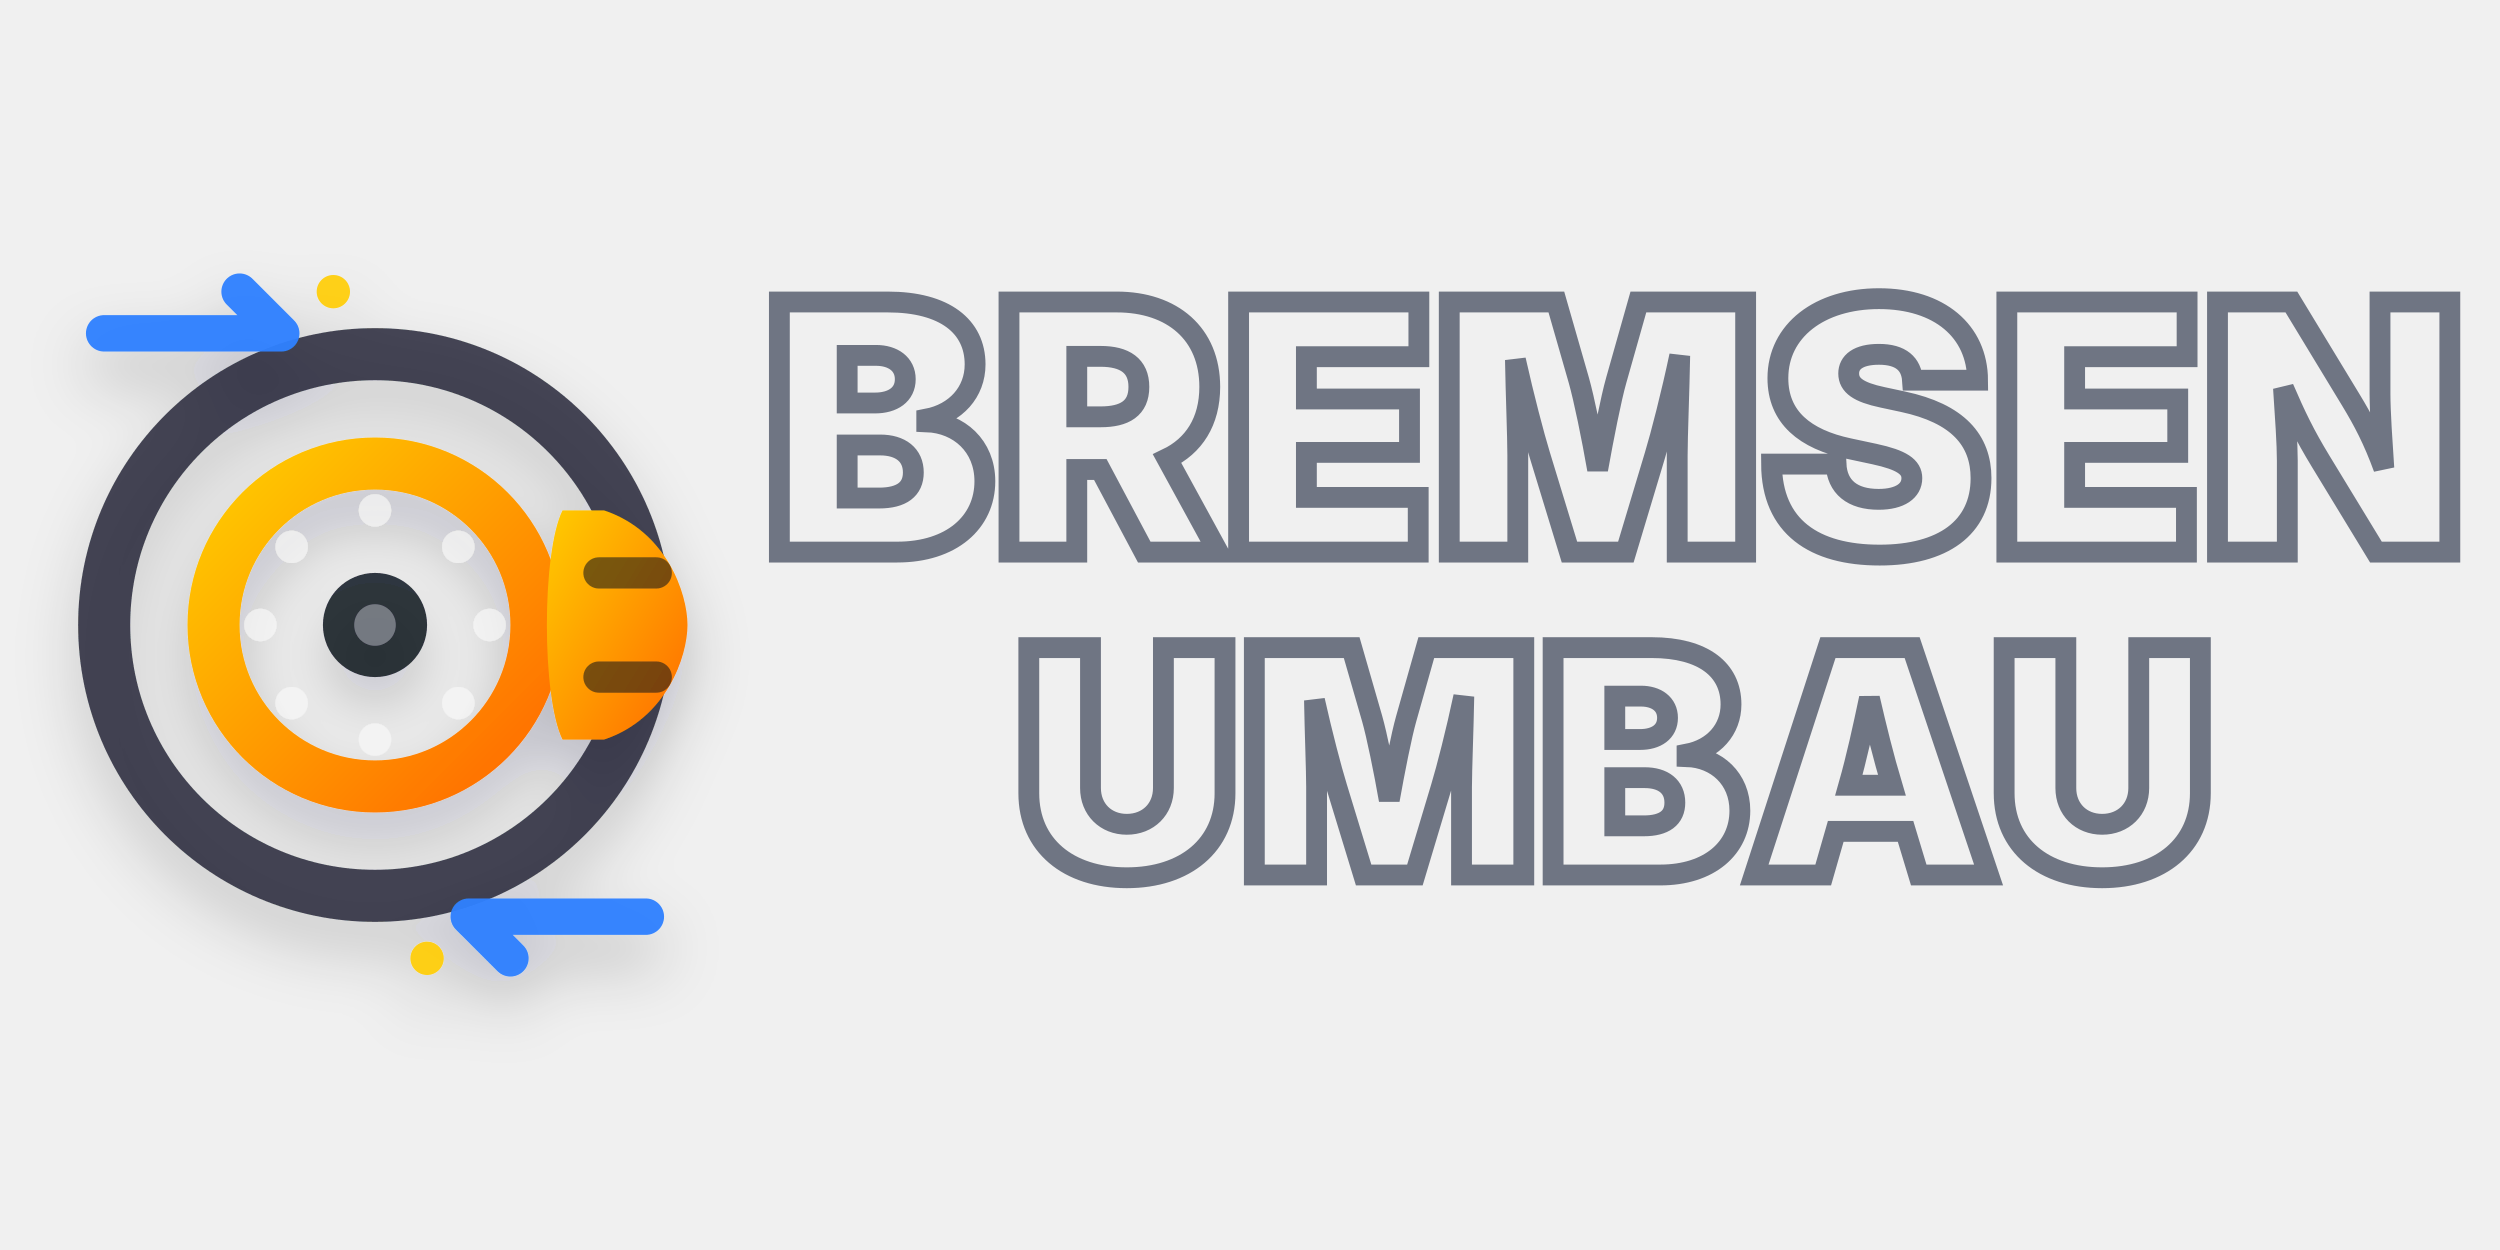
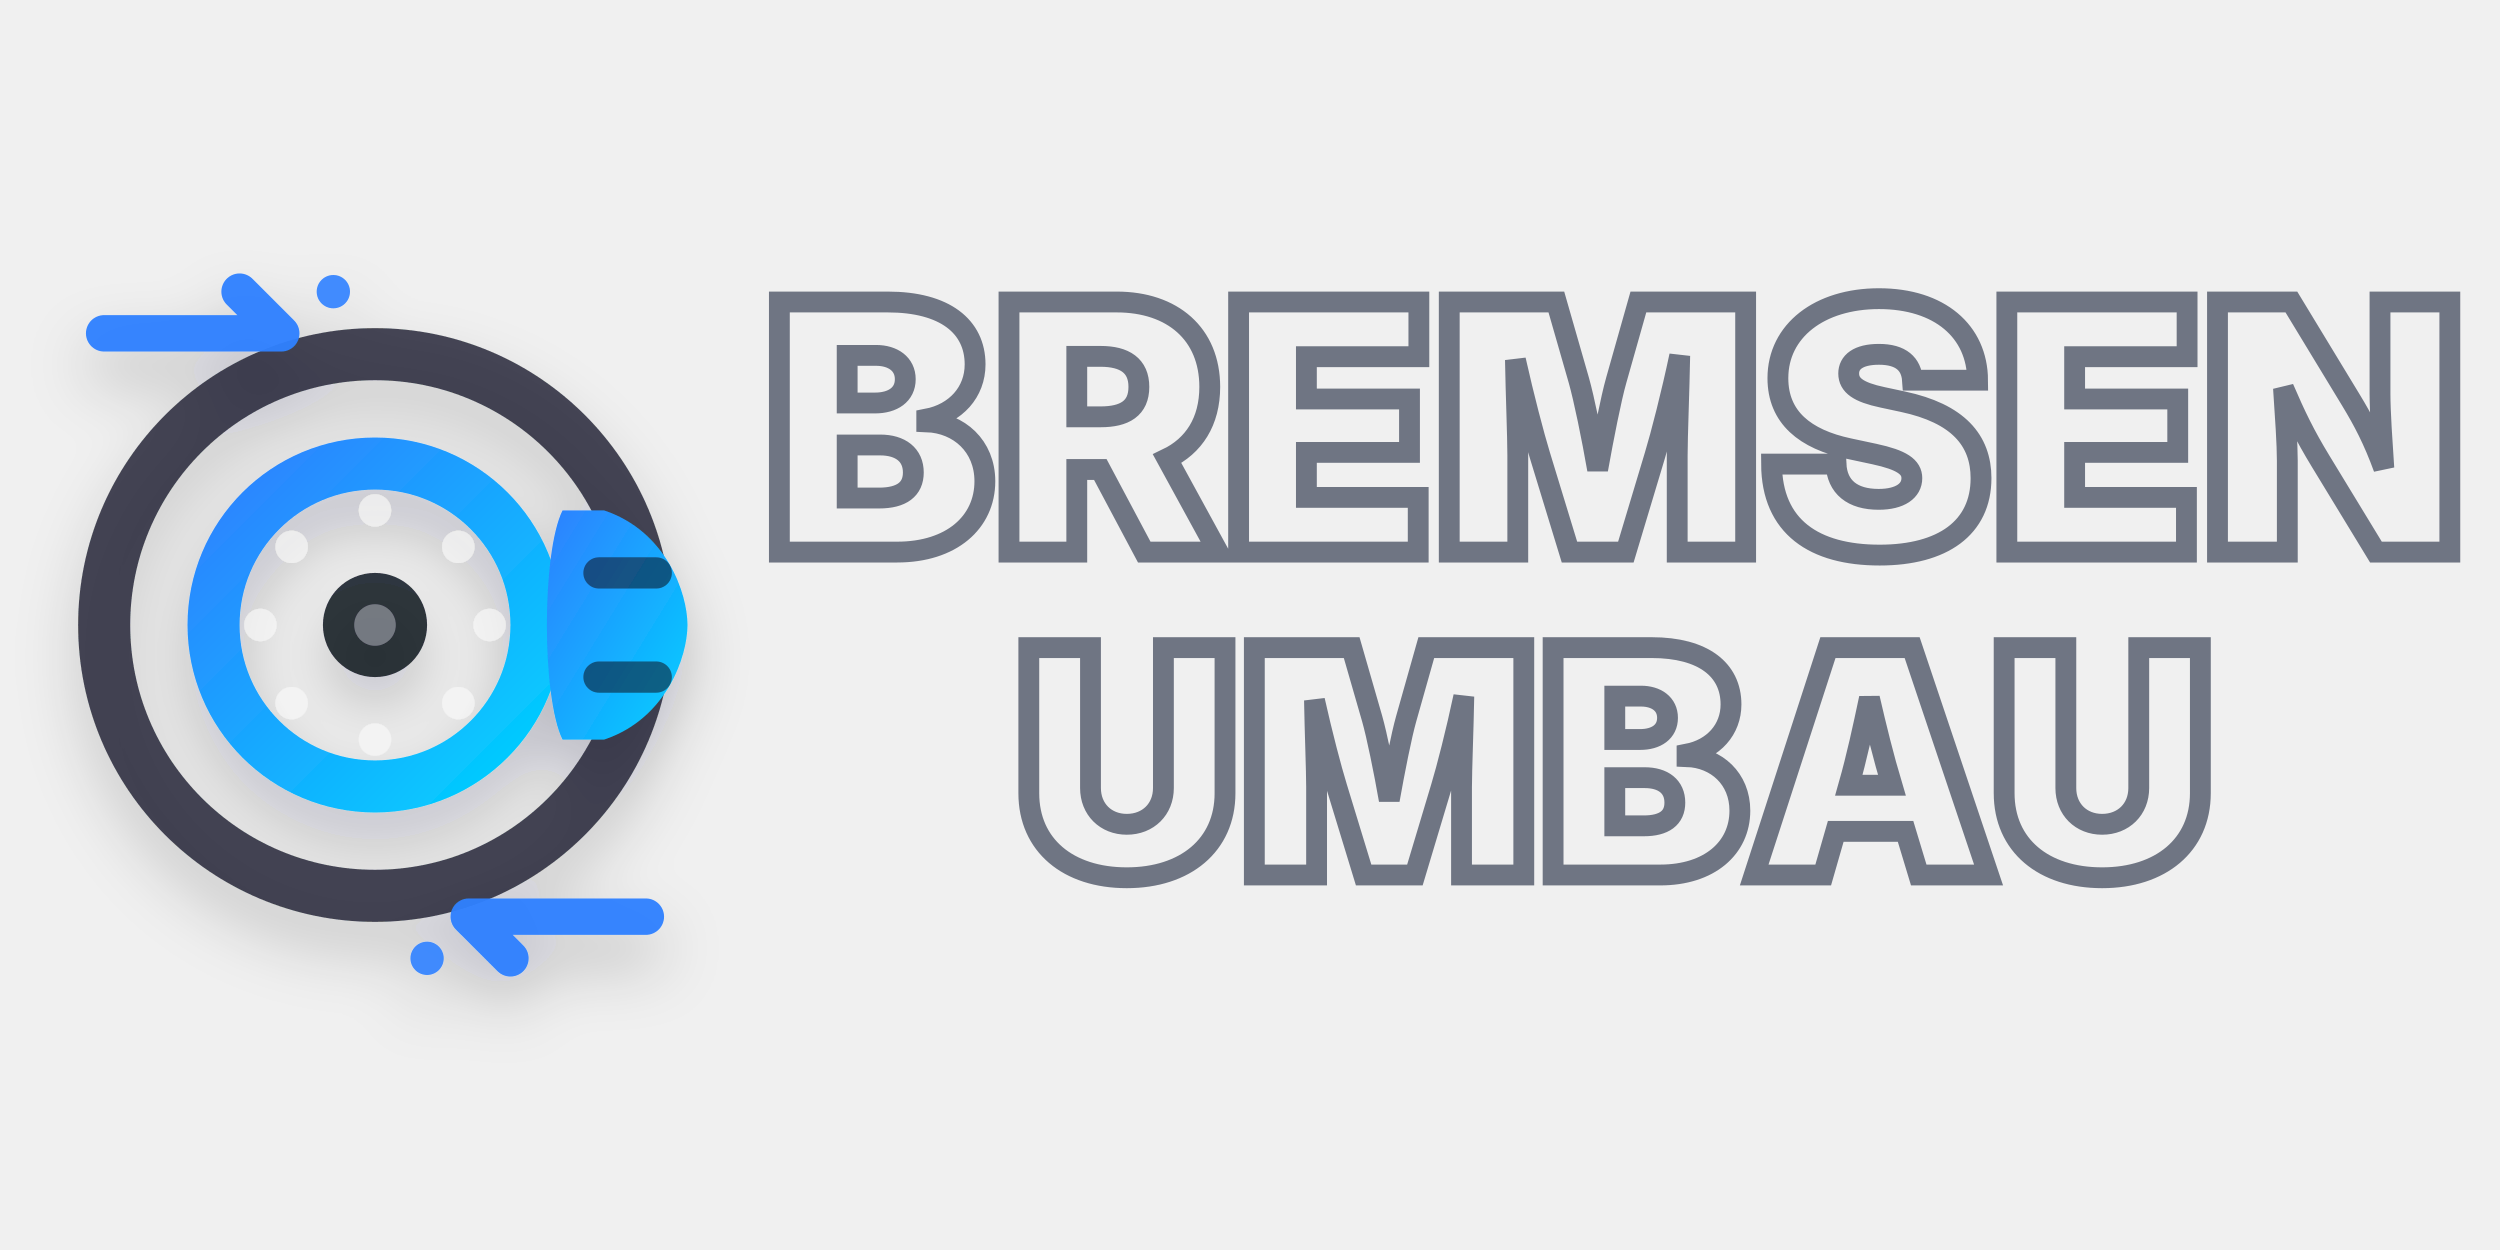
<svg xmlns="http://www.w3.org/2000/svg" width="480" height="240" viewBox="0 0 480 240" role="img" aria-label="Bremsenumbau Logo">
  <defs>
    <linearGradient id="g" x1="40" y1="30" x2="460" y2="210" gradientUnits="userSpaceOnUse">
      <stop offset="0" stop-color="#0B1220" />
      <stop offset="0.52" stop-color="#243BFF" />
      <stop offset="1" stop-color="#00D1FF" />
    </linearGradient>
    <linearGradient id="brakeG" x1="0" y1="0" x2="1" y2="1">
-       <stop offset="0" stop-color="#FFCC00" />
-       <stop offset="1" stop-color="#FF6A00" />
+       <stop offset="0" stop-color="#2F80FF" />
+       <stop offset="1" stop-color="#00D1FF" />
    </linearGradient>
    <filter id="shadow" x="-20%" y="-20%" width="140%" height="140%">
      <feDropShadow dx="0" dy="6" stdDeviation="6" flood-color="#06122A" flood-opacity="0.22" />
    </filter>
    <g id="wm">
      <text x="310" y="106" text-anchor="middle" font-family="Inter, Montserrat, Segoe UI, Roboto, Helvetica, Arial, sans-serif" font-size="66" font-weight="900" lengthAdjust="spacingAndGlyphs" textLength="320">BREMSEN</text>
      <text x="310" y="168" text-anchor="middle" font-family="Inter, Montserrat, Segoe UI, Roboto, Helvetica, Arial, sans-serif" font-size="60" font-weight="900" lengthAdjust="spacingAndGlyphs" textLength="320">UMBAU</text>
    </g>
    <clipPath id="clip">
      <use href="#wm" />
    </clipPath>
    <linearGradient id="lineG" x1="0" y1="0" x2="480" y2="0" gradientUnits="userSpaceOnUse">
      <stop offset="0" stop-color="#FFFFFF" stop-opacity="0" />
      <stop offset="0.5" stop-color="#FFFFFF" stop-opacity="0.32" />
      <stop offset="1" stop-color="#FFFFFF" stop-opacity="0" />
    </linearGradient>
  </defs>
  <g transform="translate(72 120)" filter="url(#shadow)">
    <circle cx="0" cy="0" r="52" fill="none" stroke="#0B1220" stroke-opacity="0.75" stroke-width="10" />
    <circle cx="0" cy="0" r="31" fill="none" stroke="url(#brakeG)" stroke-width="10" stroke-linecap="round" />
    <g fill="#FFFFFF" fill-opacity="0.35">
      <circle r="3.1" cx="0" cy="-22" />
      <circle r="3.1" cx="16" cy="-15" />
      <circle r="3.1" cx="22" cy="0" />
      <circle r="3.1" cx="16" cy="15" />
      <circle r="3.1" cx="0" cy="22" />
      <circle r="3.1" cx="-16" cy="15" />
      <circle r="3.1" cx="-22" cy="0" />
      <circle r="3.1" cx="-16" cy="-15" />
    </g>
    <circle cx="0" cy="0" r="10" fill="#0B1220" fill-opacity="0.85" />
    <circle cx="0" cy="0" r="4" fill="#FFFFFF" fill-opacity="0.35" />
    <path d="M44 -22              C56 -18, 60 -6, 60 0              C60 6, 56 18, 44 22              L36 22              C32 14, 32 -14, 36 -22              Z" fill="url(#brakeG)" />
    <path d="M43 -10 L54 -10" stroke="#0B1220" stroke-opacity="0.55" stroke-width="6" stroke-linecap="round" />
    <path d="M43 10  L54 10" stroke="#0B1220" stroke-opacity="0.55" stroke-width="6" stroke-linecap="round" />
    <g fill="none" stroke="#2F80FF" stroke-width="7" stroke-linecap="round" stroke-linejoin="round" opacity="0.95">
      <path d="M-52 -56 H-18 L-26 -64" />
      <path d="M52 56 H18 L26 64" />
    </g>
-     <g fill="#FFCC00" opacity="0.9">
+     <g fill="#2F80FF" opacity="0.9">
      <circle cx="-8" cy="-64" r="3.2" />
      <circle cx="10" cy="64" r="3.2" />
    </g>
  </g>
  <g filter="url(#shadow)" clip-path="url(#clip)">
    <rect x="0" y="0" width="480" height="240" fill="url(#g)" />
    <g stroke="url(#lineG)" stroke-width="6" stroke-linecap="round" opacity="0.9">
      <path d="M-40 92  L520 92" />
      <path d="M-40 122 L520 122" />
      <path d="M-40 152 L520 152" />
      <path d="M-40 182 L520 182" />
    </g>
    <g stroke="#FFFFFF" stroke-opacity="0.14" stroke-width="10" stroke-linecap="round">
      <path d="M170 232 L305 54" />
      <path d="M230 242 L365 64" />
      <path d="M290 252 L425 74" />
    </g>
  </g>
  <use href="#wm" fill="none" stroke="#06122A" stroke-opacity="0.55" stroke-width="4" />
</svg>
